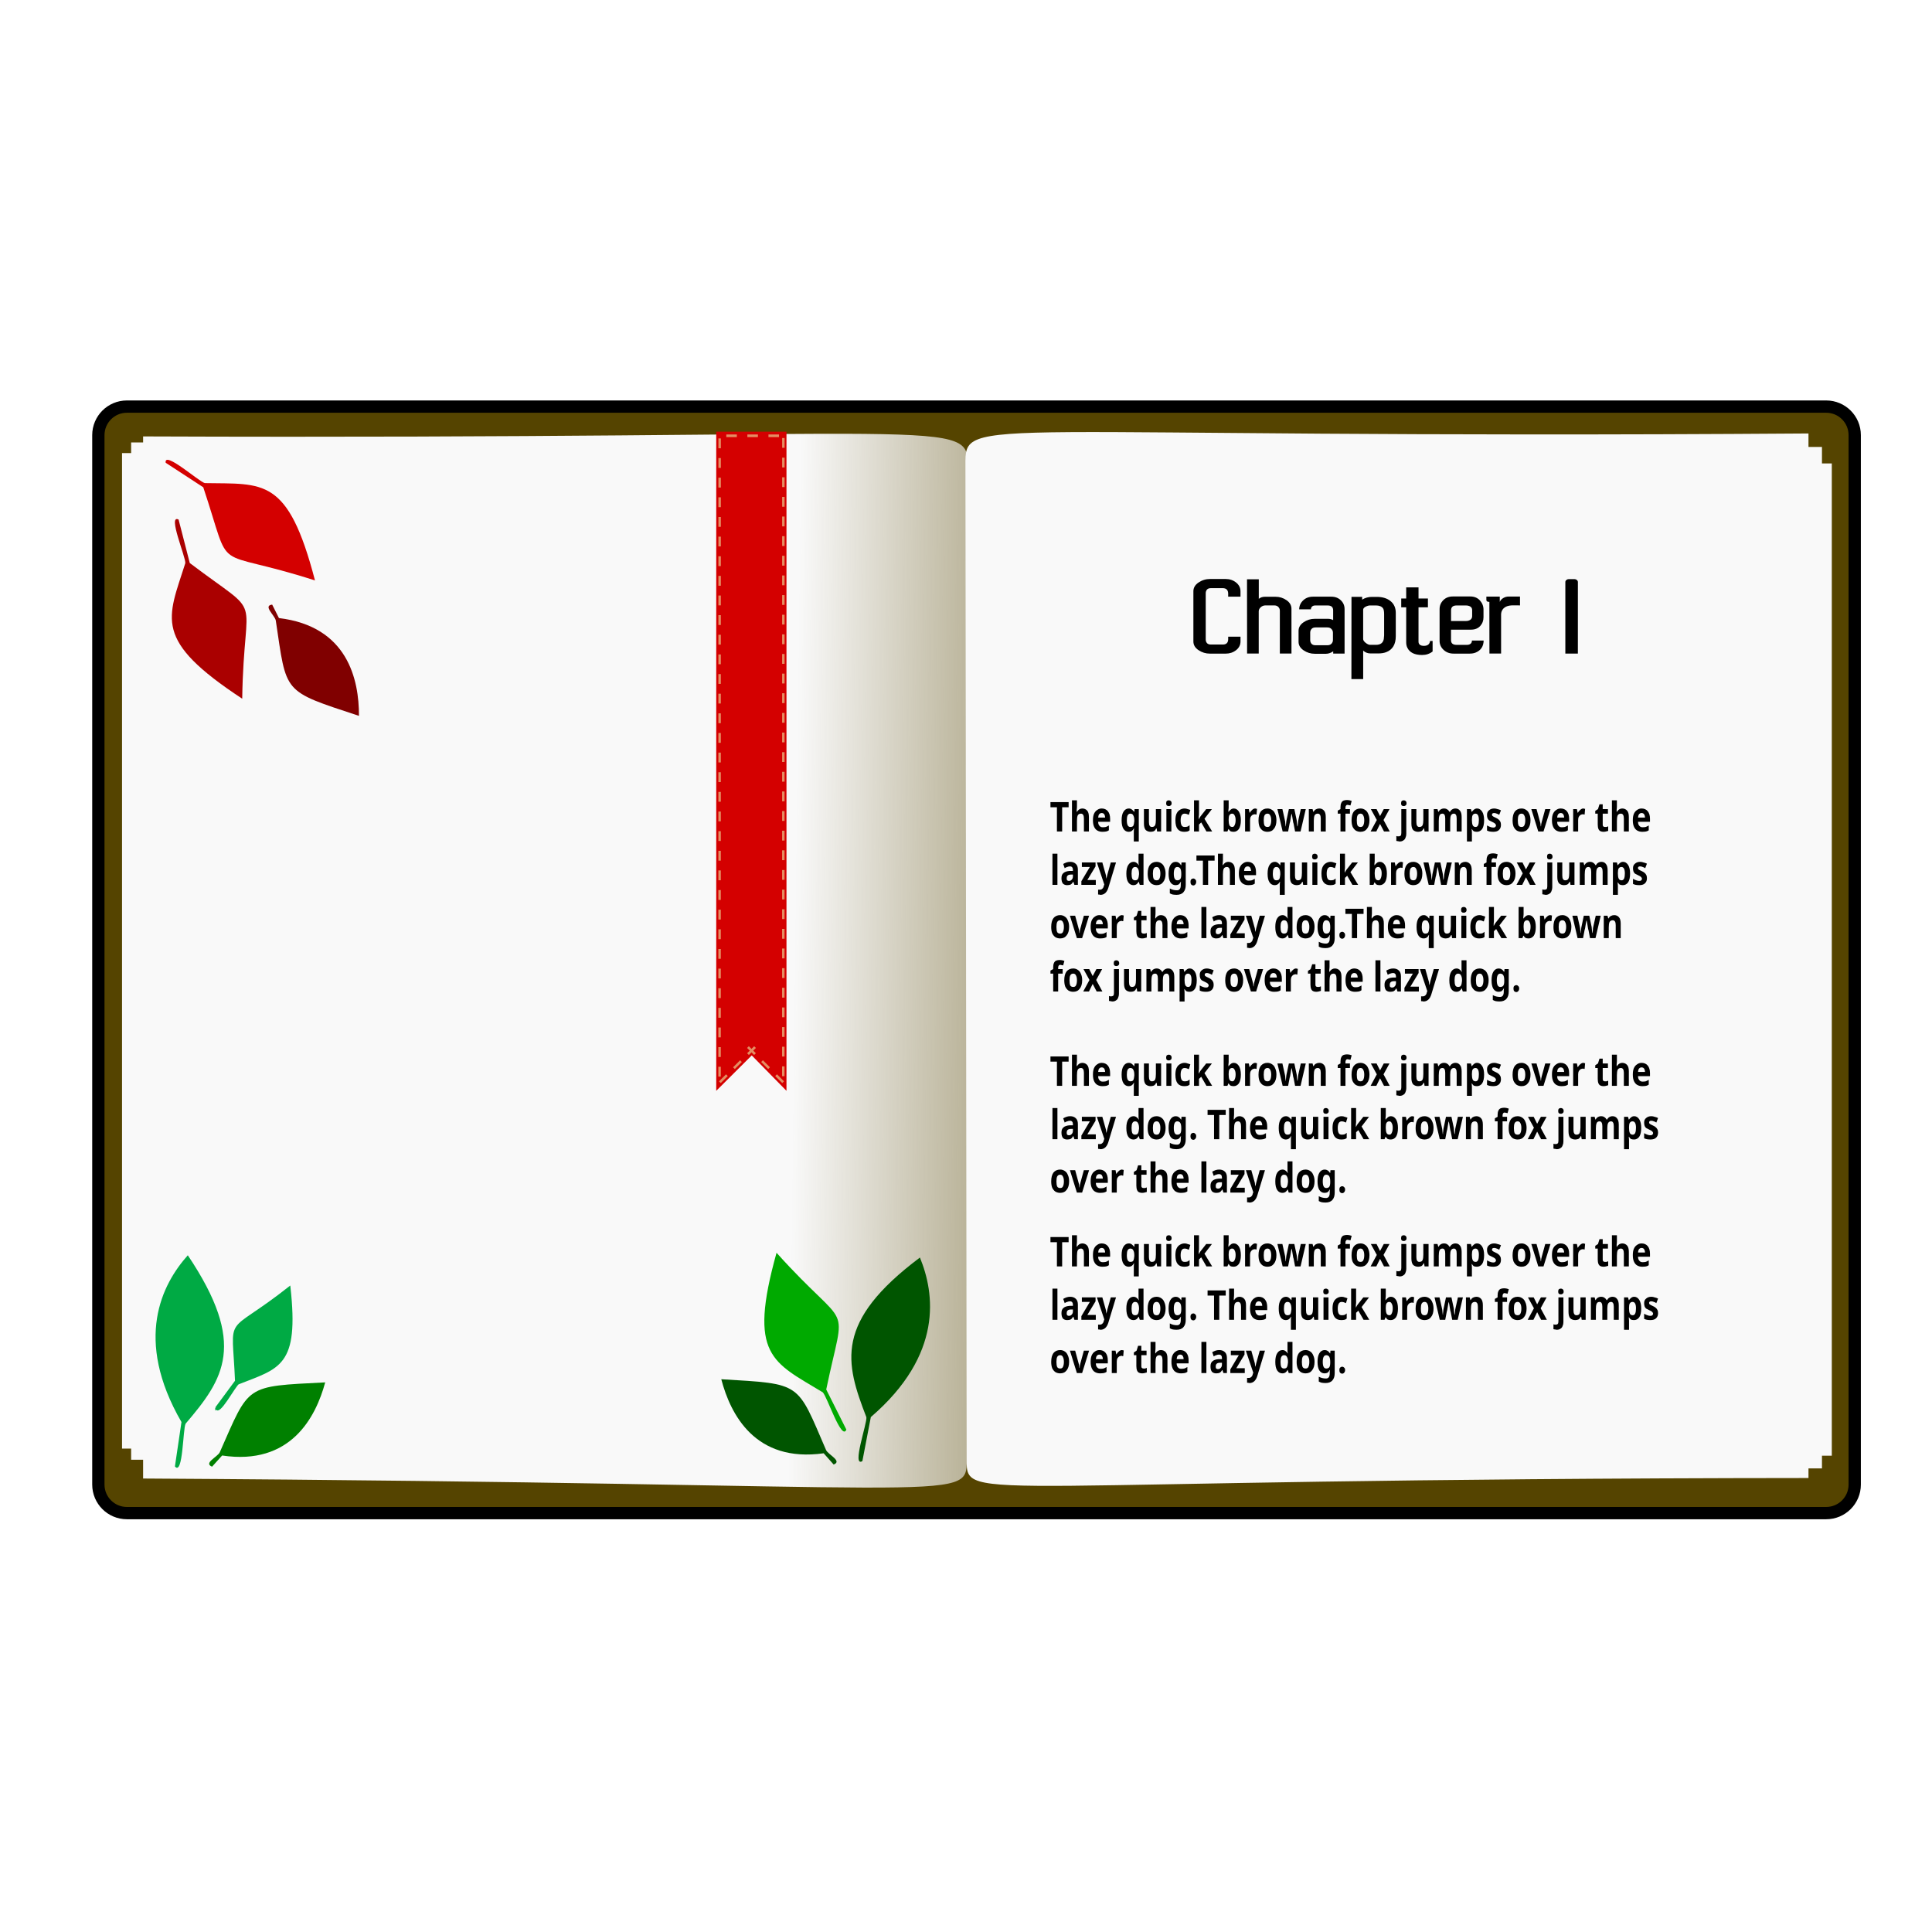
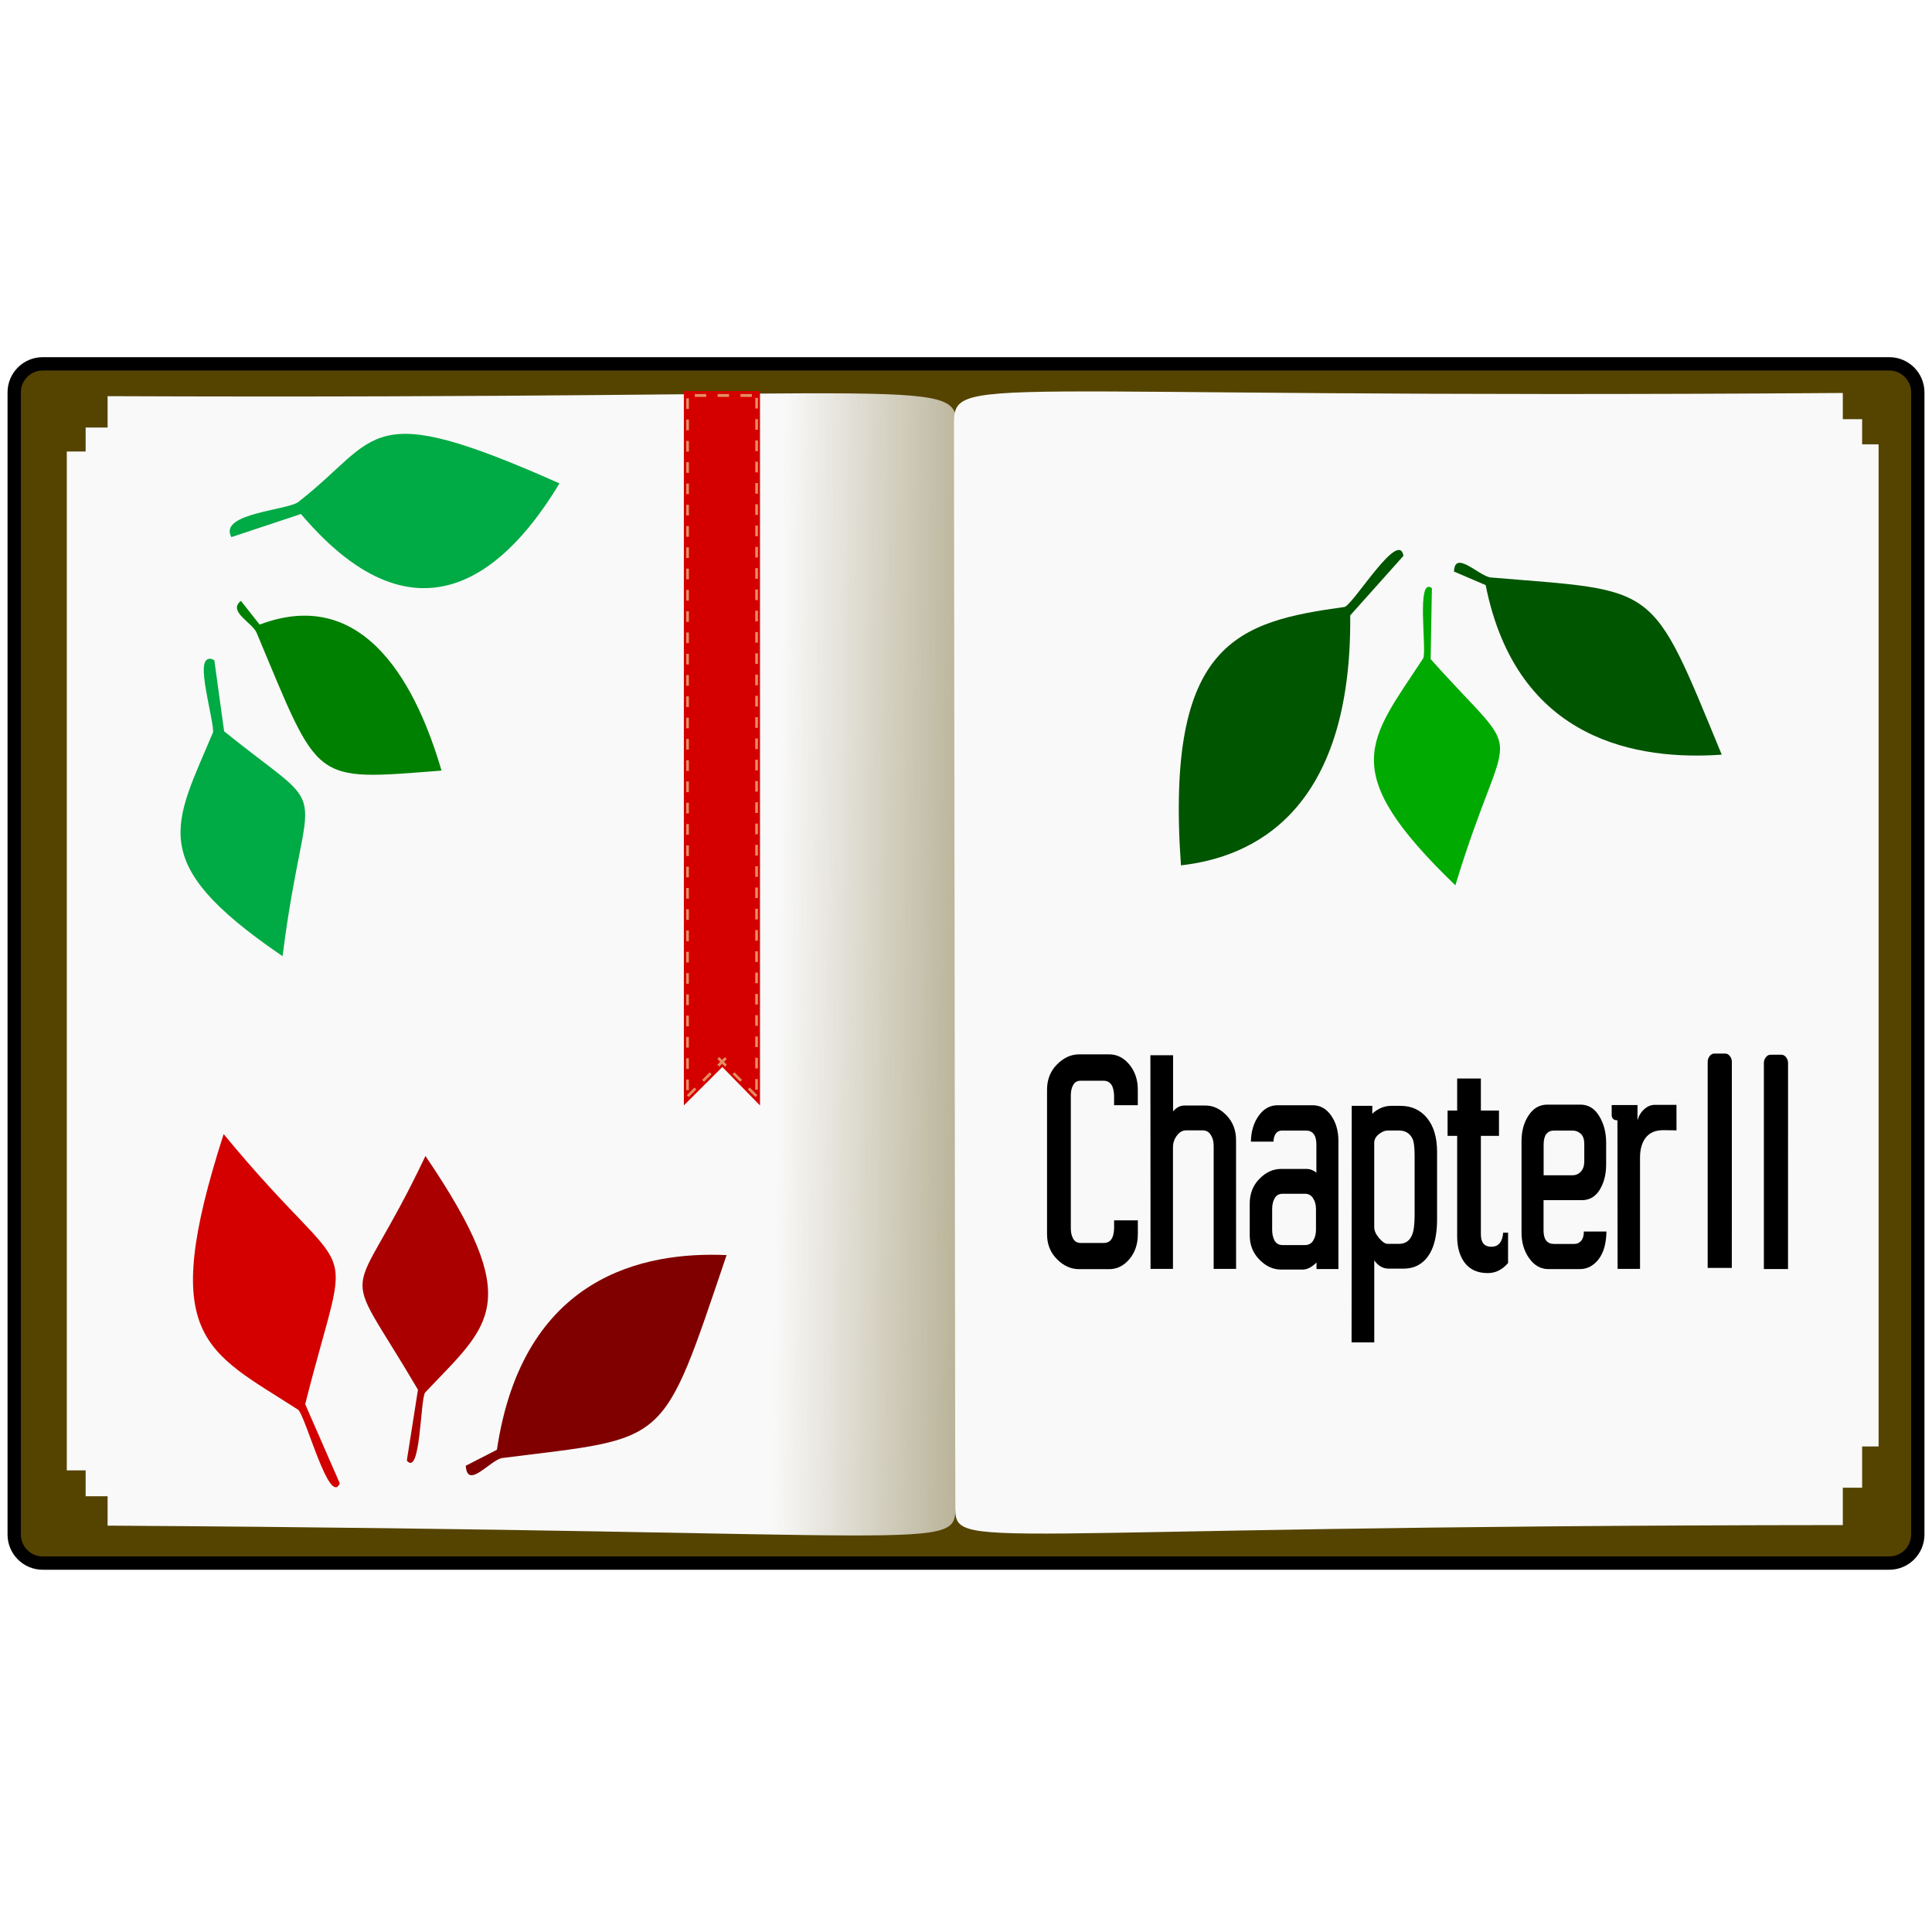
<svg xmlns="http://www.w3.org/2000/svg" xmlns:xlink="http://www.w3.org/1999/xlink" id="svg8" version="1.1" viewBox="0 0 110 73" height="128" width="128">
  <defs id="defs2">
    <linearGradient id="linearGradient4617">
      <stop id="stop4613" offset="0" style="stop-color:#f9f9f9;stop-opacity:1;" />
      <stop id="stop4615" offset="1" style="stop-color:#f9f9f9;stop-opacity:0;" />
    </linearGradient>
-     <linearGradient gradientTransform="matrix(0.9992715,0,0,0.9726787,1.500379,7.087845)" gradientUnits="userSpaceOnUse" y2="258.015" x2="70.126" y1="257.711" x1="43.779" id="linearGradient4619" xlink:href="#linearGradient4617" />
+     <linearGradient gradientTransform="matrix(1.028652,0,0,1.054208,-0.7166805,-13.91834)" gradientUnits="userSpaceOnUse" y2="258.015" x2="70.126" y1="257.711" x1="43.779" id="linearGradient4619" xlink:href="#linearGradient4617" />
  </defs>
  <g transform="translate(0,-224)" id="layer1">
-     <rect rx="1.625" ry="1.625" y="228.65" x="5.6" height="63" width="100" id="rect58" style="fill:#554400;stroke:#000000;stroke-width:0.7;stroke-miterlimit:4;stroke-dasharray:none;stroke-opacity:1" />
-     <path id="rect4572-3" d="m 55.114,232.149 c -0.017,-2.969 -0.06,-1.617 -46.966,-1.801 v 59.333 c 46.853,0.273 46.87,1.45 46.897,-1.046 z" style="fill:url(#linearGradient4619);fill-opacity:1;stroke:none;stroke-width:0.99;stroke-miterlimit:4;stroke-dasharray:none;stroke-opacity:1" />
-     <path id="rect4572-3-6" d="m 54.968,231.986 c -0.014,-2.956 -0.073,-1.462 47.999,-1.806 v 59.472 c -47.962,0.032 -47.938,1.494 -47.929,-1.049 z" style="fill:#f9f9f9;stroke:none;stroke-width:1.002;stroke-miterlimit:4;stroke-dasharray:none;stroke-opacity:1" />
-     <g id="text4623" style="font-style:normal;font-weight:normal;font-size:7.344px;line-height:1.25;font-family:sans-serif;letter-spacing:0px;word-spacing:0px;fill:#000000;fill-opacity:1;stroke:none;stroke-width:0.184" transform="scale(1.080882,0.9251706)" aria-label="Chapter I">
+     <rect rx="1.625" ry="1.625" y="226.215" x="0.809" height="68.281" width="108.382" id="rect58" style="fill:#554400;stroke:#000000;stroke-width:0.759;stroke-miterlimit:4;stroke-dasharray:none;stroke-opacity:1" />
+     <path id="rect4572-3" d="m 54.473,230.008 c -0.018,-3.218 -0.062,-1.752 -48.347,-1.952 v 64.307 c 48.231,0.296 48.248,1.572 48.276,-1.134 z" style="fill:url(#linearGradient4619);fill-opacity:1;stroke:none;stroke-width:1.046;stroke-miterlimit:4;stroke-dasharray:none;stroke-opacity:1" />
+     <path id="rect4572-3-6" d="m 54.315,229.831 c -0.015,-3.204 -0.077,-1.584 50.607,-1.957 v 64.457 c -50.568,0.035 -50.542,1.62 -50.533,-1.137 z" style="fill:#f9f9f9;stroke:none;stroke-width:1.071;stroke-miterlimit:4;stroke-dasharray:none;stroke-opacity:1" />
+     <g id="text4623" style="font-style:normal;font-weight:normal;font-size:7.344px;line-height:1.25;font-family:sans-serif;letter-spacing:0px;word-spacing:0px;fill:#000000;fill-opacity:1;stroke:none;stroke-width:0.184" transform="matrix(2.083045,0,0,2.662611,-71.33016,-420.765)" aria-label="Chapter I">
      <path id="path4654" style="font-style:normal;font-variant:normal;font-weight:normal;font-stretch:normal;font-family:Uroob;-inkscape-font-specification:Uroob;stroke-width:0.184" d="m 64.695,258.665 q 0,-0.344 -0.283,-0.348 h -0.631 q -0.14,0 -0.204,0.09 -0.065,0.09 -0.065,0.219 v 2.851 q 0,0.129 0.065,0.219 0.065,0.09 0.204,0.09 h 0.631 q 0.276,0 0.283,-0.319 0,-0.086 0,-0.165 h 0.649 v 0.294 q 0,0.323 -0.233,0.538 -0.233,0.212 -0.549,0.212 h -0.825 q -0.333,0 -0.602,-0.212 -0.273,-0.212 -0.273,-0.538 v -3.087 q 0,-0.326 0.273,-0.541 0.273,-0.215 0.602,-0.215 h 0.825 q 0.319,0 0.552,0.219 0.229,0.219 0.229,0.538 v 0.33 h -0.649 z" />
      <path id="path4656" style="font-style:normal;font-variant:normal;font-weight:normal;font-stretch:normal;font-family:Uroob;-inkscape-font-specification:Uroob;stroke-width:0.184" d="m 68.029,262.34 h -0.613 v -2.636 q 0,-0.136 -0.079,-0.229 -0.075,-0.097 -0.222,-0.097 h -0.452 q -0.147,0 -0.251,0.111 -0.108,0.111 -0.108,0.251 v 2.6 h -0.613 l -0.004,-4.568 h 0.62 v 1.201 q 0.133,-0.126 0.312,-0.126 h 0.574 q 0.316,0 0.577,0.212 0.258,0.212 0.258,0.527 z" />
-       <path id="path4658" style="font-style:normal;font-variant:normal;font-weight:normal;font-stretch:normal;font-family:Uroob;-inkscape-font-specification:Uroob;stroke-width:0.184" d="m 70.224,259.683 q 0,-0.301 -0.29,-0.301 h -0.653 q -0.108,0 -0.169,0.068 -0.057,0.065 -0.061,0.169 h -0.617 q 0.007,-0.326 0.212,-0.552 0.204,-0.226 0.52,-0.226 h 0.957 q 0.308,0 0.506,0.222 0.197,0.222 0.197,0.541 v 2.74 h -0.599 v -0.14 q -0.194,0.151 -0.38,0.151 h -0.588 q -0.326,0 -0.592,-0.212 -0.265,-0.212 -0.265,-0.52 v -0.681 q 0,-0.316 0.265,-0.527 0.265,-0.212 0.592,-0.212 h 0.696 q 0.143,0 0.269,0.079 z m -0.011,1.822 v -0.445 q 0,-0.136 -0.079,-0.229 -0.075,-0.097 -0.222,-0.097 h -0.61 q -0.151,0 -0.219,0.097 -0.068,0.093 -0.068,0.229 v 0.445 q 0,0.136 0.068,0.233 0.068,0.093 0.219,0.093 h 0.61 q 0.147,0 0.222,-0.093 0.079,-0.097 0.079,-0.233 z" />
+       <path id="path4658" style="font-style:normal;font-variant:normal;font-weight:normal;font-stretch:normal;font-family:Uroob;-inkscape-font-specification:Uroob;stroke-width:0.184" d="m 70.224,259.683 q 0,-0.301 -0.29,-0.301 h -0.653 q -0.108,0 -0.169,0.068 -0.057,0.065 -0.061,0.169 h -0.617 q 0.007,-0.326 0.212,-0.552 0.204,-0.226 0.52,-0.226 h 0.957 q 0.308,0 0.506,0.222 0.197,0.222 0.197,0.541 v 2.74 H 70.227 v -0.14 q -0.194,0.151 -0.38,0.151 h -0.588 q -0.326,0 -0.592,-0.212 -0.265,-0.212 -0.265,-0.52 v -0.681 q 0,-0.316 0.265,-0.527 0.265,-0.212 0.592,-0.212 h 0.696 q 0.143,0 0.269,0.079 z m -0.011,1.822 v -0.445 q 0,-0.136 -0.079,-0.229 -0.075,-0.097 -0.222,-0.097 h -0.61 q -0.151,0 -0.219,0.097 -0.068,0.093 -0.068,0.229 v 0.445 q 0,0.136 0.068,0.233 0.068,0.093 0.219,0.093 h 0.61 q 0.147,0 0.222,-0.093 0.079,-0.097 0.079,-0.233 z" />
      <path id="path4660" style="font-style:normal;font-variant:normal;font-weight:normal;font-stretch:normal;font-family:Uroob;-inkscape-font-specification:Uroob;stroke-width:0.184" d="m 71.751,259.023 q 0.233,-0.169 0.52,-0.169 h 0.251 q 0.455,0 0.728,0.262 0.273,0.262 0.273,0.724 v 1.434 q 0,0.753 -0.506,0.982 -0.176,0.079 -0.423,0.079 h -0.394 q -0.233,0 -0.394,-0.176 v 1.753 h -0.62 l 0.004,-5.059 h 0.563 z m 1.158,2.205 v -1.302 q 0,-0.28 -0.061,-0.373 -0.111,-0.172 -0.369,-0.172 h -0.308 q -0.111,0 -0.24,0.079 -0.126,0.079 -0.126,0.186 v 1.804 q 0,0.108 0.133,0.233 0.133,0.122 0.233,0.122 h 0.308 q 0.355,0 0.412,-0.355 0.014,-0.104 0.018,-0.222 z" />
-       <path id="path4662" style="font-style:normal;font-variant:normal;font-weight:normal;font-stretch:normal;font-family:Uroob;-inkscape-font-specification:Uroob;stroke-width:0.184" d="m 74.72,261.602 q 0,0.265 0.287,0.265 0.29,0 0.323,-0.301 h 0.133 v 0.649 q -0.237,0.215 -0.552,0.215 -0.592,0 -0.778,-0.445 -0.061,-0.143 -0.061,-0.341 v -2.148 h -0.262 v -0.541 h 0.262 v -0.685 h 0.649 v 0.685 h 0.495 v 0.541 h -0.495 z" />
+       <path id="path4662" style="font-style:normal;font-variant:normal;font-weight:normal;font-stretch:normal;font-family:Uroob;-inkscape-font-specification:Uroob;stroke-width:0.184" d="m 74.72,261.602 q 0,0.265 0.287,0.265 0.29,0 0.323,-0.301 h 0.133 v 0.649 q -0.237,0.215 -0.552,0.215 -0.592,0 -0.778,-0.445 -0.061,-0.143 -0.061,-0.341 v -2.148 h -0.262 v -0.541 h 0.262 v -0.685 H 74.72 v 0.685 h 0.495 v 0.541 H 74.72 Z" />
      <path id="path4664" style="font-style:normal;font-variant:normal;font-weight:normal;font-stretch:normal;font-family:Uroob;-inkscape-font-specification:Uroob;stroke-width:0.184" d="m 78.152,261.541 q -0.011,0.541 -0.42,0.739 -0.136,0.065 -0.312,0.065 h -0.85 q -0.319,0 -0.527,-0.229 -0.212,-0.229 -0.212,-0.552 v -1.958 q 0,-0.319 0.194,-0.549 0.194,-0.229 0.509,-0.229 h 0.911 q 0.319,0 0.509,0.244 0.19,0.244 0.19,0.57 v 0.466 q 0,0.316 -0.176,0.541 -0.176,0.222 -0.488,0.222 h -1.047 v 0.649 q 0,0.287 0.29,0.287 h 0.545 q 0.122,0 0.194,-0.068 0.075,-0.072 0.072,-0.197 z m -1.427,-2.159 q -0.29,0 -0.29,0.301 v 0.656 h 0.785 q 0.136,0 0.229,-0.075 0.097,-0.079 0.097,-0.226 v -0.369 q 0,-0.151 -0.097,-0.219 -0.093,-0.068 -0.229,-0.068 z" />
      <path id="path4666" style="font-style:normal;font-variant:normal;font-weight:normal;font-stretch:normal;font-family:Uroob;-inkscape-font-specification:Uroob;stroke-width:0.184" d="m 80.067,259.378 -0.362,-0.004 q -0.452,0 -0.588,0.326 -0.047,0.111 -0.047,0.255 v 2.385 h -0.613 l -0.004,-3.177 q -0.158,0 -0.158,-0.118 v -0.208 h 0.706 v 0.326 q 0.05,-0.143 0.183,-0.237 0.133,-0.093 0.283,-0.093 h 0.599 z" />
      <path id="path4668" style="font-style:normal;font-variant:normal;font-weight:normal;font-stretch:normal;font-family:Uroob;-inkscape-font-specification:Uroob;stroke-width:0.184" d="m 83.115,262.344 h -0.66 v -4.403 q 0,-0.072 0.054,-0.126 0.054,-0.054 0.126,-0.054 h 0.301 q 0.072,0 0.126,0.054 0.054,0.054 0.054,0.126 z" />
+       <path id="path4668-3" style="font-style:normal;font-variant:normal;font-weight:normal;font-stretch:normal;font-size:7.344px;line-height:1.25;font-family:Uroob;-inkscape-font-specification:Uroob;letter-spacing:0px;word-spacing:0px;fill:#000000;fill-opacity:1;stroke:none;stroke-width:0.184" d="m 81.579,262.319 h -0.66 v -4.403 q 0,-0.072 0.054,-0.126 0.054,-0.054 0.126,-0.054 h 0.301 q 0.072,0 0.126,0.054 0.054,0.054 0.054,0.126 z" />
    </g>
-     <text transform="scale(0.9065694,1.10306)" id="text4652" y="229.218" x="65.927" style="font-style:normal;font-weight:normal;font-size:10.597px;line-height:0.1;font-family:sans-serif;letter-spacing:0px;word-spacing:0px;fill:#000000;fill-opacity:1;stroke:none;stroke-width:0.265" xml:space="preserve">
-       <tspan id="tspan4675" style="font-style:normal;font-variant:normal;font-weight:bold;font-stretch:normal;font-size:2.119px;line-height:0.1;font-family:'Tlwg Typewriter';-inkscape-font-specification:'Tlwg Typewriter Bold';stroke-width:0.265" y="229.218" x="65.927">The quick brown fox jumps over the</tspan>
-       <tspan id="tspan4679" style="font-style:normal;font-variant:normal;font-weight:bold;font-stretch:normal;font-size:2.119px;line-height:0.1;font-family:'Tlwg Typewriter';-inkscape-font-specification:'Tlwg Typewriter Bold';stroke-width:0.265" y="231.971" x="65.927">lazy dog.The quick brown fox jumps</tspan>
-       <tspan id="tspan4681" style="font-style:normal;font-variant:normal;font-weight:bold;font-stretch:normal;font-size:2.119px;line-height:0.1;font-family:'Tlwg Typewriter';-inkscape-font-specification:'Tlwg Typewriter Bold';stroke-width:0.265" y="234.724" x="65.927">over the lazy dog.The quick brown</tspan>
-       <tspan id="tspan4683" style="font-style:normal;font-variant:normal;font-weight:bold;font-stretch:normal;font-size:2.119px;line-height:0.1;font-family:'Tlwg Typewriter';-inkscape-font-specification:'Tlwg Typewriter Bold';stroke-width:0.265" y="237.477" x="65.927">fox jumps over the lazy dog.</tspan>
-       <tspan id="tspan4695" style="font-style:normal;font-variant:normal;font-weight:bold;font-stretch:normal;font-size:2.119px;line-height:0.1;font-family:'Tlwg Typewriter';-inkscape-font-specification:'Tlwg Typewriter Bold';stroke-width:0.265" y="240.229" x="65.927" />
-       <tspan id="tspan4685" style="font-style:normal;font-variant:normal;font-weight:bold;font-stretch:normal;font-size:2.119px;line-height:0.1;font-family:'Tlwg Typewriter';-inkscape-font-specification:'Tlwg Typewriter Bold';stroke-width:0.265" y="241.289" x="65.927" />
-       <tspan id="tspan4732" style="font-style:normal;font-variant:normal;font-weight:bold;font-stretch:normal;font-size:2.119px;line-height:0.1;font-family:'Tlwg Typewriter';-inkscape-font-specification:'Tlwg Typewriter Bold';stroke-width:0.265" y="242.349" x="65.927">The quick brown fox jumps over the</tspan>
-       <tspan id="tspan4689" style="font-style:normal;font-variant:normal;font-weight:bold;font-stretch:normal;font-size:2.119px;line-height:0.1;font-family:'Tlwg Typewriter';-inkscape-font-specification:'Tlwg Typewriter Bold';stroke-width:0.265" y="245.102" x="65.927">lazy dog. The quick brown fox jumps</tspan>
-       <tspan id="tspan4693" style="font-style:normal;font-variant:normal;font-weight:bold;font-stretch:normal;font-size:2.119px;line-height:0.1;font-family:'Tlwg Typewriter';-inkscape-font-specification:'Tlwg Typewriter Bold';stroke-width:0.265" y="247.855" x="65.927">over the lazy dog.</tspan>
-       <tspan id="tspan4730" style="font-style:normal;font-variant:normal;font-weight:bold;font-stretch:normal;font-size:2.119px;line-height:0.1;font-family:'Tlwg Typewriter';-inkscape-font-specification:'Tlwg Typewriter Bold';stroke-width:0.265" y="250.607" x="65.927" />
-       <tspan id="tspan4709" style="font-style:normal;font-variant:normal;font-weight:bold;font-stretch:normal;font-size:2.119px;line-height:0.1;font-family:'Tlwg Typewriter';-inkscape-font-specification:'Tlwg Typewriter Bold';stroke-width:0.265" y="251.667" x="65.927">The quick brown fox jumps over the</tspan>
-       <tspan id="tspan4711" style="font-style:normal;font-variant:normal;font-weight:bold;font-stretch:normal;font-size:2.119px;line-height:0.1;font-family:'Tlwg Typewriter';-inkscape-font-specification:'Tlwg Typewriter Bold';stroke-width:0.265" y="254.42" x="65.927">lazy dog. The quick brown fox jumps</tspan>
-       <tspan id="tspan4719" style="font-style:normal;font-variant:normal;font-weight:bold;font-stretch:normal;font-size:2.119px;line-height:0.1;font-family:'Tlwg Typewriter';-inkscape-font-specification:'Tlwg Typewriter Bold';stroke-width:0.265" y="257.173" x="65.927">over the lazy dog.</tspan>
-     </text>
-     <rect y="230.691" x="7.466" height="57.92" width="6.279" id="rect4734" style="fill:#f9f9f9;stroke:none;stroke-width:0.996;stroke-miterlimit:4;stroke-dasharray:none;stroke-opacity:1" />
-     <rect y="231.297" x="6.948" height="56.68" width="6.279" id="rect4734-5-8" style="fill:#f9f9f9;stroke:none;stroke-width:0.986;stroke-miterlimit:4;stroke-dasharray:none;stroke-opacity:1" />
-     <rect y="231.886" x="102.195" height="56.495" width="2.1" id="rect4734-5-8-3" style="fill:#f9f9f9;stroke:none;stroke-width:0.569;stroke-miterlimit:4;stroke-dasharray:none;stroke-opacity:1" />
-     <rect y="230.947" x="101.635" height="58.158" width="2.1" id="rect4734-5-8-3-3" style="fill:#f9f9f9;stroke:none;stroke-width:0.577;stroke-miterlimit:4;stroke-dasharray:none;stroke-opacity:1" />
-     <path id="rect4796" d="m 40.779,230.079 h 4 v 37.528 l -1.978,-2.017 -2.022,2.017 z" style="fill:#d40000;stroke:none;stroke-width:0.591;stroke-miterlimit:4;stroke-dasharray:none;stroke-opacity:1" />
-     <path id="path4799" d="m 41.353,230.312 h 3.583" style="fill:#b11313;fill-opacity:1;stroke:#e48e63;stroke-width:0.15;stroke-linecap:butt;stroke-linejoin:round;stroke-miterlimit:4;stroke-dasharray:0.6, 0.6;stroke-dashoffset:0;stroke-opacity:1" />
-     <path id="path4803" d="m 40.974,230.463 -0.004,36.347" style="fill:none;stroke:#e48e63;stroke-width:0.14;stroke-linecap:butt;stroke-linejoin:miter;stroke-miterlimit:4;stroke-dasharray:0.559, 0.559;stroke-dashoffset:0;stroke-opacity:1" />
-     <path id="path4803-1" d="m 44.602,230.438 -0.004,36.347" style="fill:none;stroke:#e48e63;stroke-width:0.14;stroke-linecap:butt;stroke-linejoin:miter;stroke-miterlimit:4;stroke-dasharray:0.559, 0.559;stroke-dashoffset:0;stroke-opacity:1" />
-     <path id="path4799-9" d="m 40.986,267.117 2.254,-2.251" style="fill:#b11313;fill-opacity:1;stroke:#e48e63;stroke-width:0.141;stroke-linecap:butt;stroke-linejoin:round;stroke-miterlimit:4;stroke-dasharray:0.566, 0.566;stroke-dashoffset:0;stroke-opacity:1" />
-     <path id="path4799-9-1" d="m 44.588,267.116 -2.254,-2.251" style="fill:#b11313;fill-opacity:1;stroke:#e48e63;stroke-width:0.141;stroke-linecap:butt;stroke-linejoin:round;stroke-miterlimit:4;stroke-dasharray:0.566, 0.566;stroke-dashoffset:0;stroke-opacity:1" />
-     <path id="path4888" d="m 49.1,288.69 0.482,-2.508 c 4.14,-3.562 3.633,-7.053 2.794,-9.083 -4.887,3.666 -4.254,5.976 -3.048,9.09 0.054,0.334 -0.851,2.87 -0.228,2.501 z" style="fill:#005500;stroke:none;stroke-width:0.143px;stroke-linecap:butt;stroke-linejoin:miter;stroke-opacity:1" />
-     <path id="path4888-7-1" d="m 12.074,289.006 0.574,-0.636 c 3.899,0.583 5.325,-2.167 5.868,-4.163 -4.617,0.234 -4.288,0.105 -6.005,3.983 -0.133,0.267 -0.943,0.614 -0.437,0.816 z" style="fill:#008000;stroke:none;stroke-width:0.121px;stroke-linecap:butt;stroke-linejoin:miter;stroke-opacity:1" />
-     <path id="path4888-4" d="m 9.959,288.993 0.373,-2.527 c -2.732,-4.729 -1.102,-7.857 0.361,-9.496 3.403,5.073 2.043,7.046 -0.124,9.587 -0.161,0.297 -0.144,2.99 -0.61,2.436 z" style="fill:#00aa44;stroke:none;stroke-width:0.143px;stroke-linecap:butt;stroke-linejoin:miter;stroke-opacity:1" />
-     <path id="path4888-0" d="m 9.434,231.848 2.139,1.396 c 1.729,5.18 0.3,3.352 6.361,5.304 -1.542,-5.911 -2.933,-5.48 -6.272,-5.542 -0.329,-0.076 -2.334,-1.874 -2.229,-1.158 z" style="fill:#d40000;stroke:none;stroke-width:0.143px;stroke-linecap:butt;stroke-linejoin:miter;stroke-opacity:1" />
-     <path id="path4888-0-2" d="m 48.188,286.895 -1.146,-2.283 c 1.112,-5.347 1.427,-3.047 -2.829,-7.784 -1.641,5.885 -0.223,6.211 2.632,7.945 0.246,0.232 1.074,2.794 1.343,2.122 z" style="fill:#00aa00;stroke:none;stroke-width:0.143px;stroke-linecap:butt;stroke-linejoin:miter;stroke-opacity:1" />
-     <path id="path4888-0-2-5" d="m 12.306,285.658 1.129,-1.527 c -0.168,-4.034 -0.684,-2.395 3.05,-5.337 0.495,4.49 -0.597,4.557 -2.924,5.477 -0.211,0.139 -1.138,1.908 -1.255,1.386 z" style="fill:#00aa44;stroke:#00aa44;stroke-width:0.107px;stroke-linecap:butt;stroke-linejoin:miter;stroke-opacity:1" />
-     <path id="path4888-7-1-8" d="m 15.497,239.925 0.385,0.765 c 3.914,0.471 4.561,3.5 4.556,5.568 -4.39,-1.448 -4.107,-1.237 -4.736,-5.431 -0.058,-0.293 -0.746,-0.842 -0.206,-0.903 z" style="fill:#800000;stroke:none;stroke-width:0.121px;stroke-linecap:butt;stroke-linejoin:miter;stroke-opacity:1" />
-     <path id="path4888-7-1-0" d="m 47.465,288.885 -0.568,-0.641 c -3.904,0.547 -5.305,-2.215 -5.83,-4.216 4.615,0.276 4.287,0.144 5.968,4.037 0.131,0.268 0.937,0.623 0.43,0.82 z" style="fill:#005500;stroke:none;stroke-width:0.121px;stroke-linecap:butt;stroke-linejoin:miter;stroke-opacity:1" />
-     <path id="path4888-0-2-1" d="m 10.168,235.082 0.637,2.474 c 4.353,3.298 3.079,1.358 2.986,7.725 -5.106,-3.355 -4.251,-4.534 -3.24,-7.717 0.033,-0.336 -1.028,-2.811 -0.383,-2.482 z" style="fill:#aa0000;stroke:none;stroke-width:0.143px;stroke-linecap:butt;stroke-linejoin:miter;stroke-opacity:1" />
+     <rect y="229.842" x="4.876" height="60.848" width="1.93" id="rect4734" style="fill:#f9f9f9;stroke:none;stroke-width:0.566;stroke-miterlimit:4;stroke-dasharray:none;stroke-opacity:1" />
+     <rect y="231.207" x="3.803" height="58.01" width="1.576" id="rect4734-5-8" style="fill:#f9f9f9;stroke:none;stroke-width:0.5;stroke-miterlimit:4;stroke-dasharray:none;stroke-opacity:1" />
+     <rect y="229.366" x="103.746" height="60.838" width="2.276" id="rect4734-5-8-3" style="fill:#f9f9f9;stroke:none;stroke-width:0.615;stroke-miterlimit:4;stroke-dasharray:none;stroke-opacity:1" />
+     <rect y="230.799" x="104.683" height="57.056" width="2.276" id="rect4734-5-8-3-3" style="fill:#f9f9f9;stroke:none;stroke-width:0.595;stroke-miterlimit:4;stroke-dasharray:none;stroke-opacity:1" />
+     <path id="rect4796" d="m 38.936,227.764 h 4.335 v 40.674 l -2.144,-2.187 -2.191,2.187 z" style="fill:#d40000;stroke:none;stroke-width:0.64;stroke-miterlimit:4;stroke-dasharray:none;stroke-opacity:1" />
+     <path id="path4799" d="M 39.559,228.016 H 43.442" style="fill:#b11313;fill-opacity:1;stroke:#e48e63;stroke-width:0.163;stroke-linecap:butt;stroke-linejoin:round;stroke-miterlimit:4;stroke-dasharray:0.65, 0.65;stroke-dashoffset:0;stroke-opacity:1" />
+     <path id="path4803" d="m 39.148,228.18 -0.004,39.394" style="fill:none;stroke:#e48e63;stroke-width:0.152;stroke-linecap:butt;stroke-linejoin:miter;stroke-miterlimit:4;stroke-dasharray:0.606, 0.606;stroke-dashoffset:0;stroke-opacity:1" />
+     <path id="path4803-1" d="m 43.08,228.153 -0.004,39.394" style="fill:none;stroke:#e48e63;stroke-width:0.152;stroke-linecap:butt;stroke-linejoin:miter;stroke-miterlimit:4;stroke-dasharray:0.606, 0.606;stroke-dashoffset:0;stroke-opacity:1" />
+     <path id="path4799-9" d="m 39.161,267.906 2.443,-2.44" style="fill:#b11313;fill-opacity:1;stroke:#e48e63;stroke-width:0.153;stroke-linecap:butt;stroke-linejoin:round;stroke-miterlimit:4;stroke-dasharray:0.613, 0.613;stroke-dashoffset:0;stroke-opacity:1" />
+     <path id="path4799-9-1" d="m 43.065,267.905 -2.443,-2.44" style="fill:#b11313;fill-opacity:1;stroke:#e48e63;stroke-width:0.153;stroke-linecap:butt;stroke-linejoin:round;stroke-miterlimit:4;stroke-dasharray:0.613, 0.613;stroke-dashoffset:0;stroke-opacity:1" />
+     <path id="path4888" d="m 79.907,237.147 -3.031,3.39 c 0.101,11.261 -5.617,13.782 -9.638,14.232 -0.903,-12.758 3.262,-13.872 9.325,-14.713 0.554,-0.231 3.086,-4.437 3.344,-2.91 z" style="fill:#005500;stroke:none;stroke-width:0.286px;stroke-linecap:butt;stroke-linejoin:miter;stroke-opacity:1" />
+     <path id="path4888-7-1" d="m 13.717,239.712 1.066,1.349 c 6.116,-2.311 9.029,3.776 10.355,8.314 -7.453,0.575 -6.896,0.797 -10.533,-7.86 -0.275,-0.592 -1.651,-1.208 -0.887,-1.803 z" style="fill:#008000;stroke:none;stroke-width:0.236px;stroke-linecap:butt;stroke-linejoin:miter;stroke-opacity:1" />
+     <path id="path4888-4" d="m 13.174,236.081 3.962,-1.316 c 6.851,8.094 11.947,2.868 14.717,-1.743 -11.09,-4.934 -10.167,-2.616 -14.818,1.019 -0.485,0.515 -4.638,0.642 -3.861,2.04 z" style="fill:#00aa44;stroke:none;stroke-width:0.312px;stroke-linecap:butt;stroke-linejoin:miter;stroke-opacity:1" />
+     <path id="path4888-0" d="m 19.346,289.957 -1.97,-4.508 c 2.677,-10.585 3.049,-6.038 -4.643,-15.379 -3.748,11.653 -1.056,12.288 4.249,15.698 0.449,0.457 1.779,5.519 2.364,4.189 z" style="fill:#d40000;stroke:none;stroke-width:0.28px;stroke-linecap:butt;stroke-linejoin:miter;stroke-opacity:1" />
+     <path id="path4888-0-2" d="m 81.526,238.986 -0.071,4.041 c 5.637,6.304 4.425,2.932 1.408,12.88 -6.842,-6.591 -4.913,-8.213 -1.827,-12.933 0.205,-0.518 -0.416,-4.672 0.49,-3.988 z" style="fill:#00aa00;stroke:none;stroke-width:0.235px;stroke-linecap:butt;stroke-linejoin:miter;stroke-opacity:1" />
+     <path id="path4888-0-2-5" d="m 12.095,243.163 0.557,4.035 c 6.379,5.161 4.696,2.045 3.344,12.54 -7.579,-5.209 -5.981,-7.204 -3.754,-12.51 0.117,-0.556 -1.121,-4.567 -0.147,-4.065 z" style="fill:#00aa44;stroke:#00aa44;stroke-width:0.233px;stroke-linecap:butt;stroke-linejoin:miter;stroke-opacity:1" />
+     <path id="path4888-7-1-8" d="m 26.52,288.953 1.772,-0.909 c 1.482,-9.93 8.4,-11.292 13.077,-11.084 -3.743,11.051 -3.234,10.349 -12.786,11.554 -0.668,0.12 -1.983,1.823 -2.063,0.439 z" style="fill:#800000;stroke:none;stroke-width:0.291px;stroke-linecap:butt;stroke-linejoin:miter;stroke-opacity:1" />
+     <path id="path4888-7-1-0" d="m 82.785,238.042 1.803,0.771 c 1.782,8.958 8.758,9.984 13.44,9.654 -4.082,-9.906 -3.552,-9.285 -13.162,-10.089 -0.673,-0.089 -2.043,-1.593 -2.081,-0.336 z" style="fill:#005500;stroke:none;stroke-width:0.277px;stroke-linecap:butt;stroke-linejoin:miter;stroke-opacity:1" />
+     <path id="path4888-0-2-1" d="m 23.163,288.659 0.634,-4.035 c -4.618,-7.861 -3.908,-4.148 0.426,-13.307 5.754,8.477 3.646,9.579 -0.025,13.475 -0.273,0.464 -0.248,4.801 -1.036,3.868 z" style="fill:#aa0000;stroke:none;stroke-width:0.237px;stroke-linecap:butt;stroke-linejoin:miter;stroke-opacity:1" />
  </g>
</svg>
